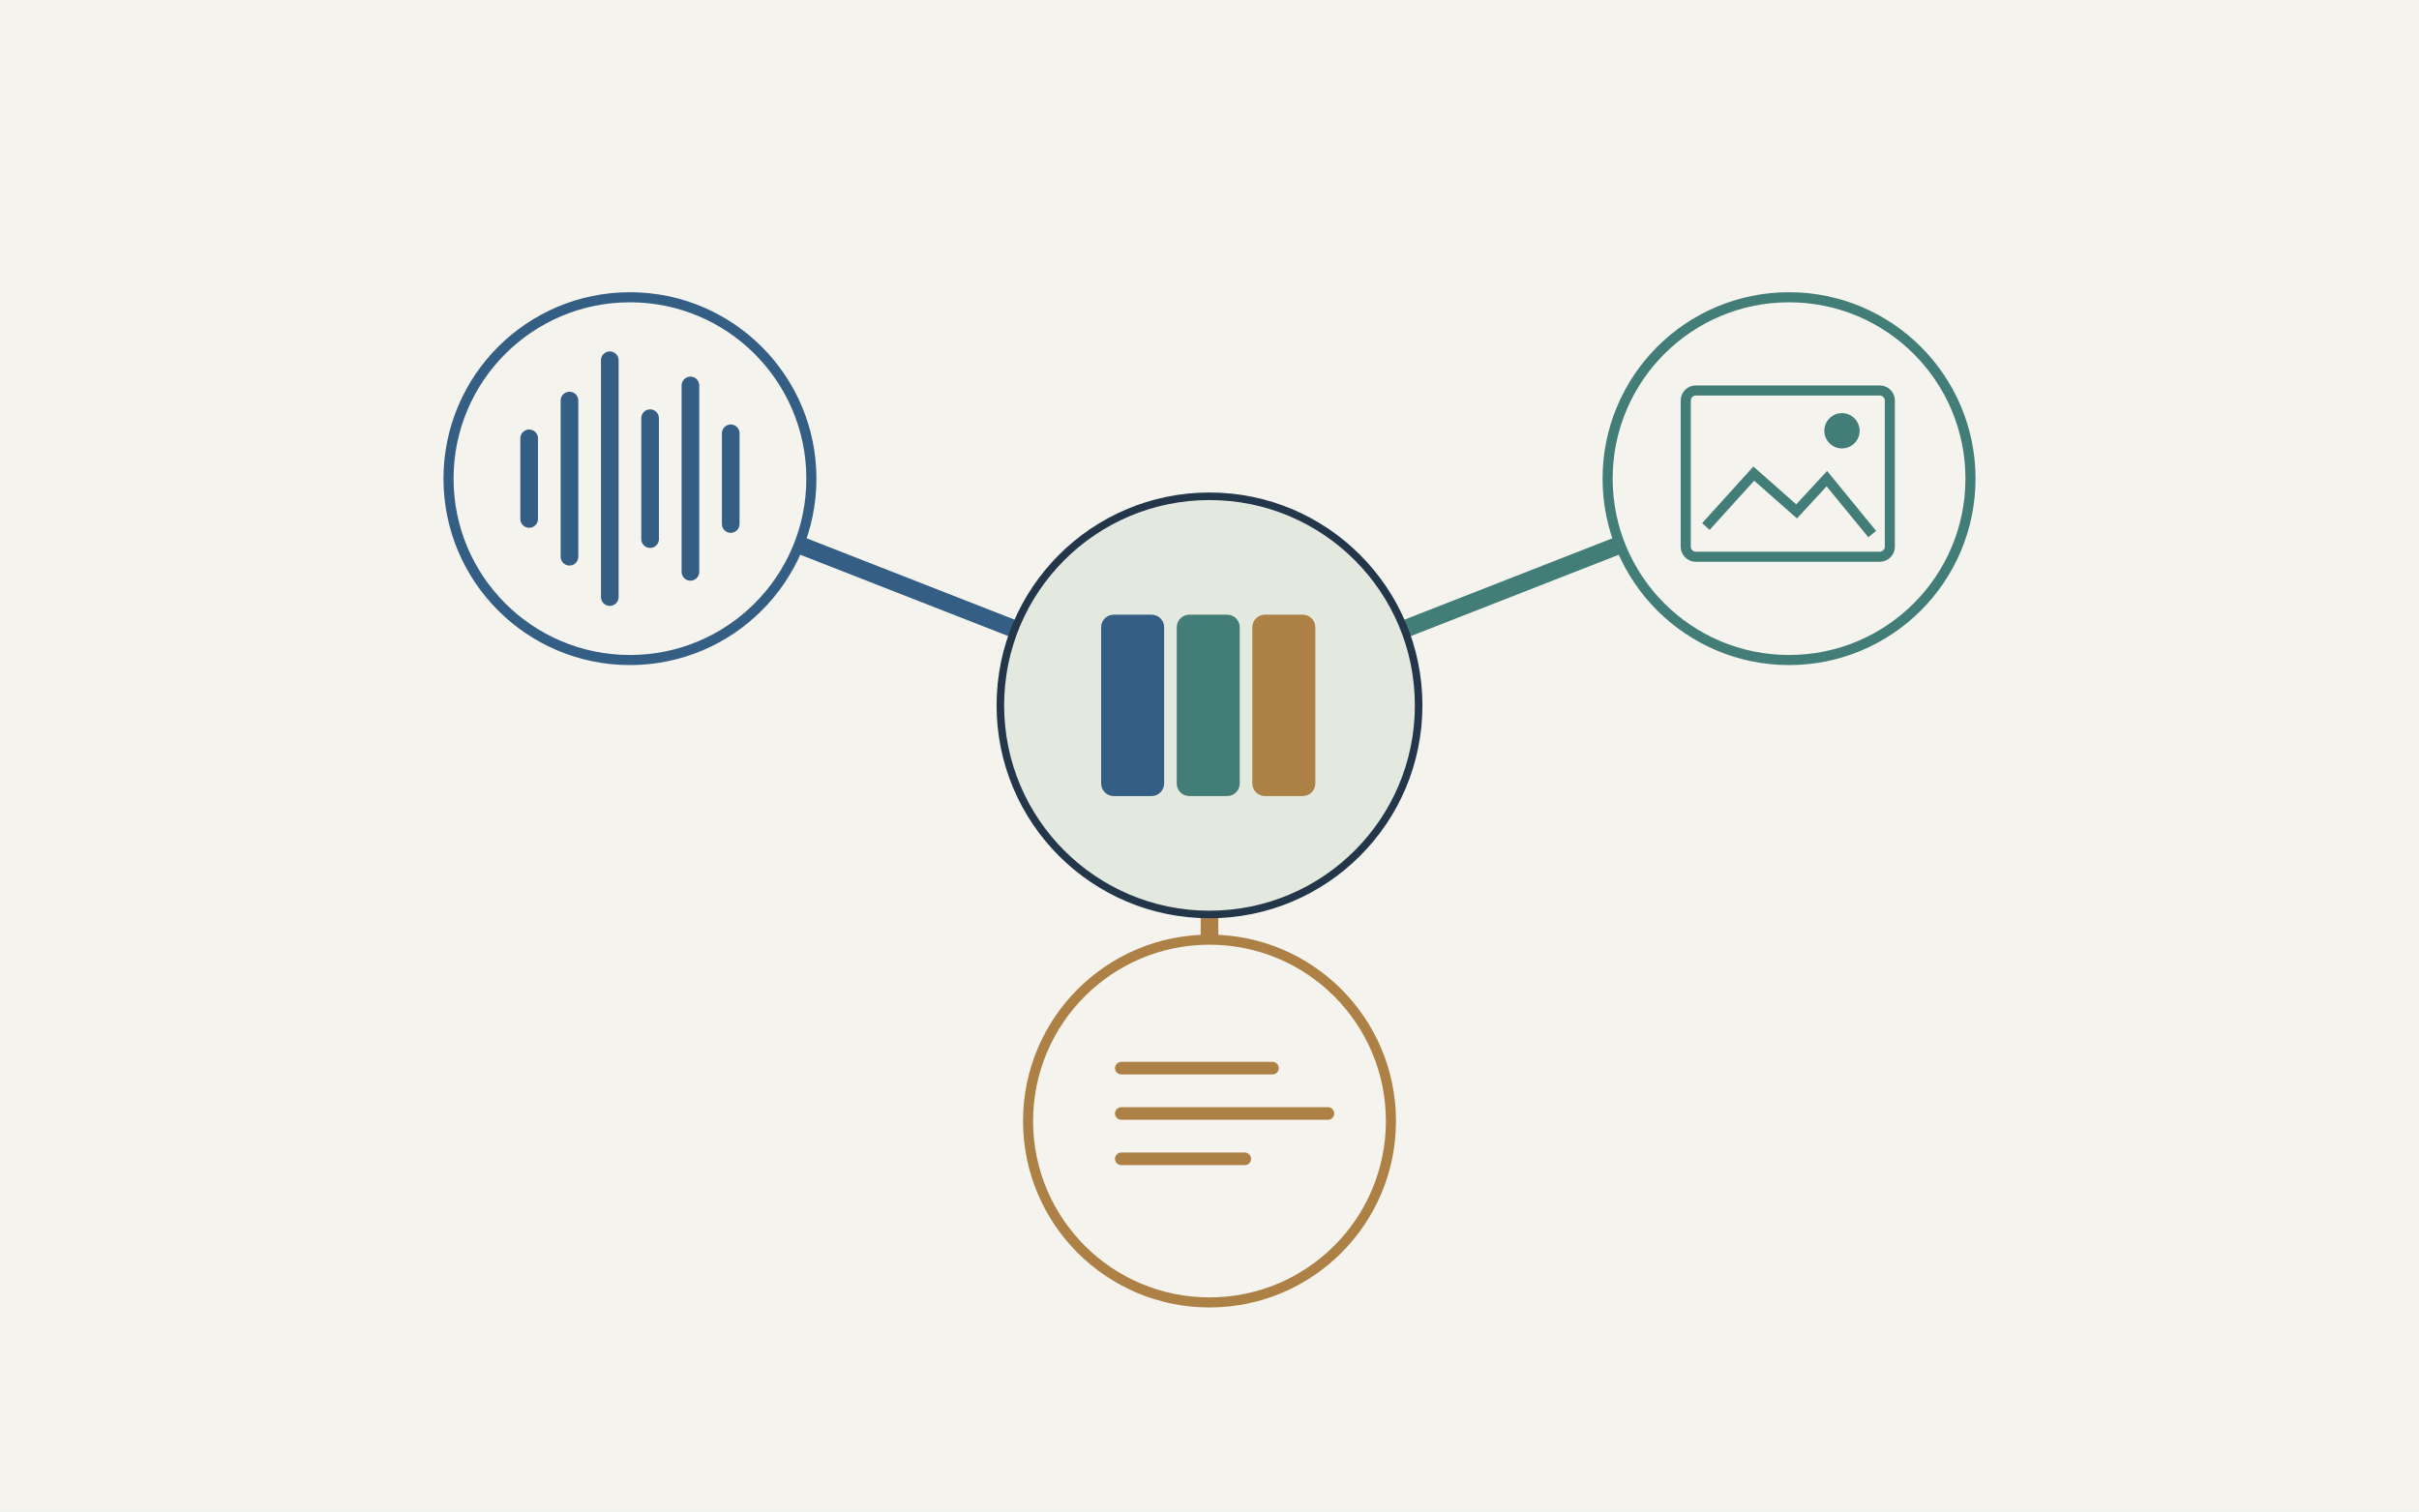
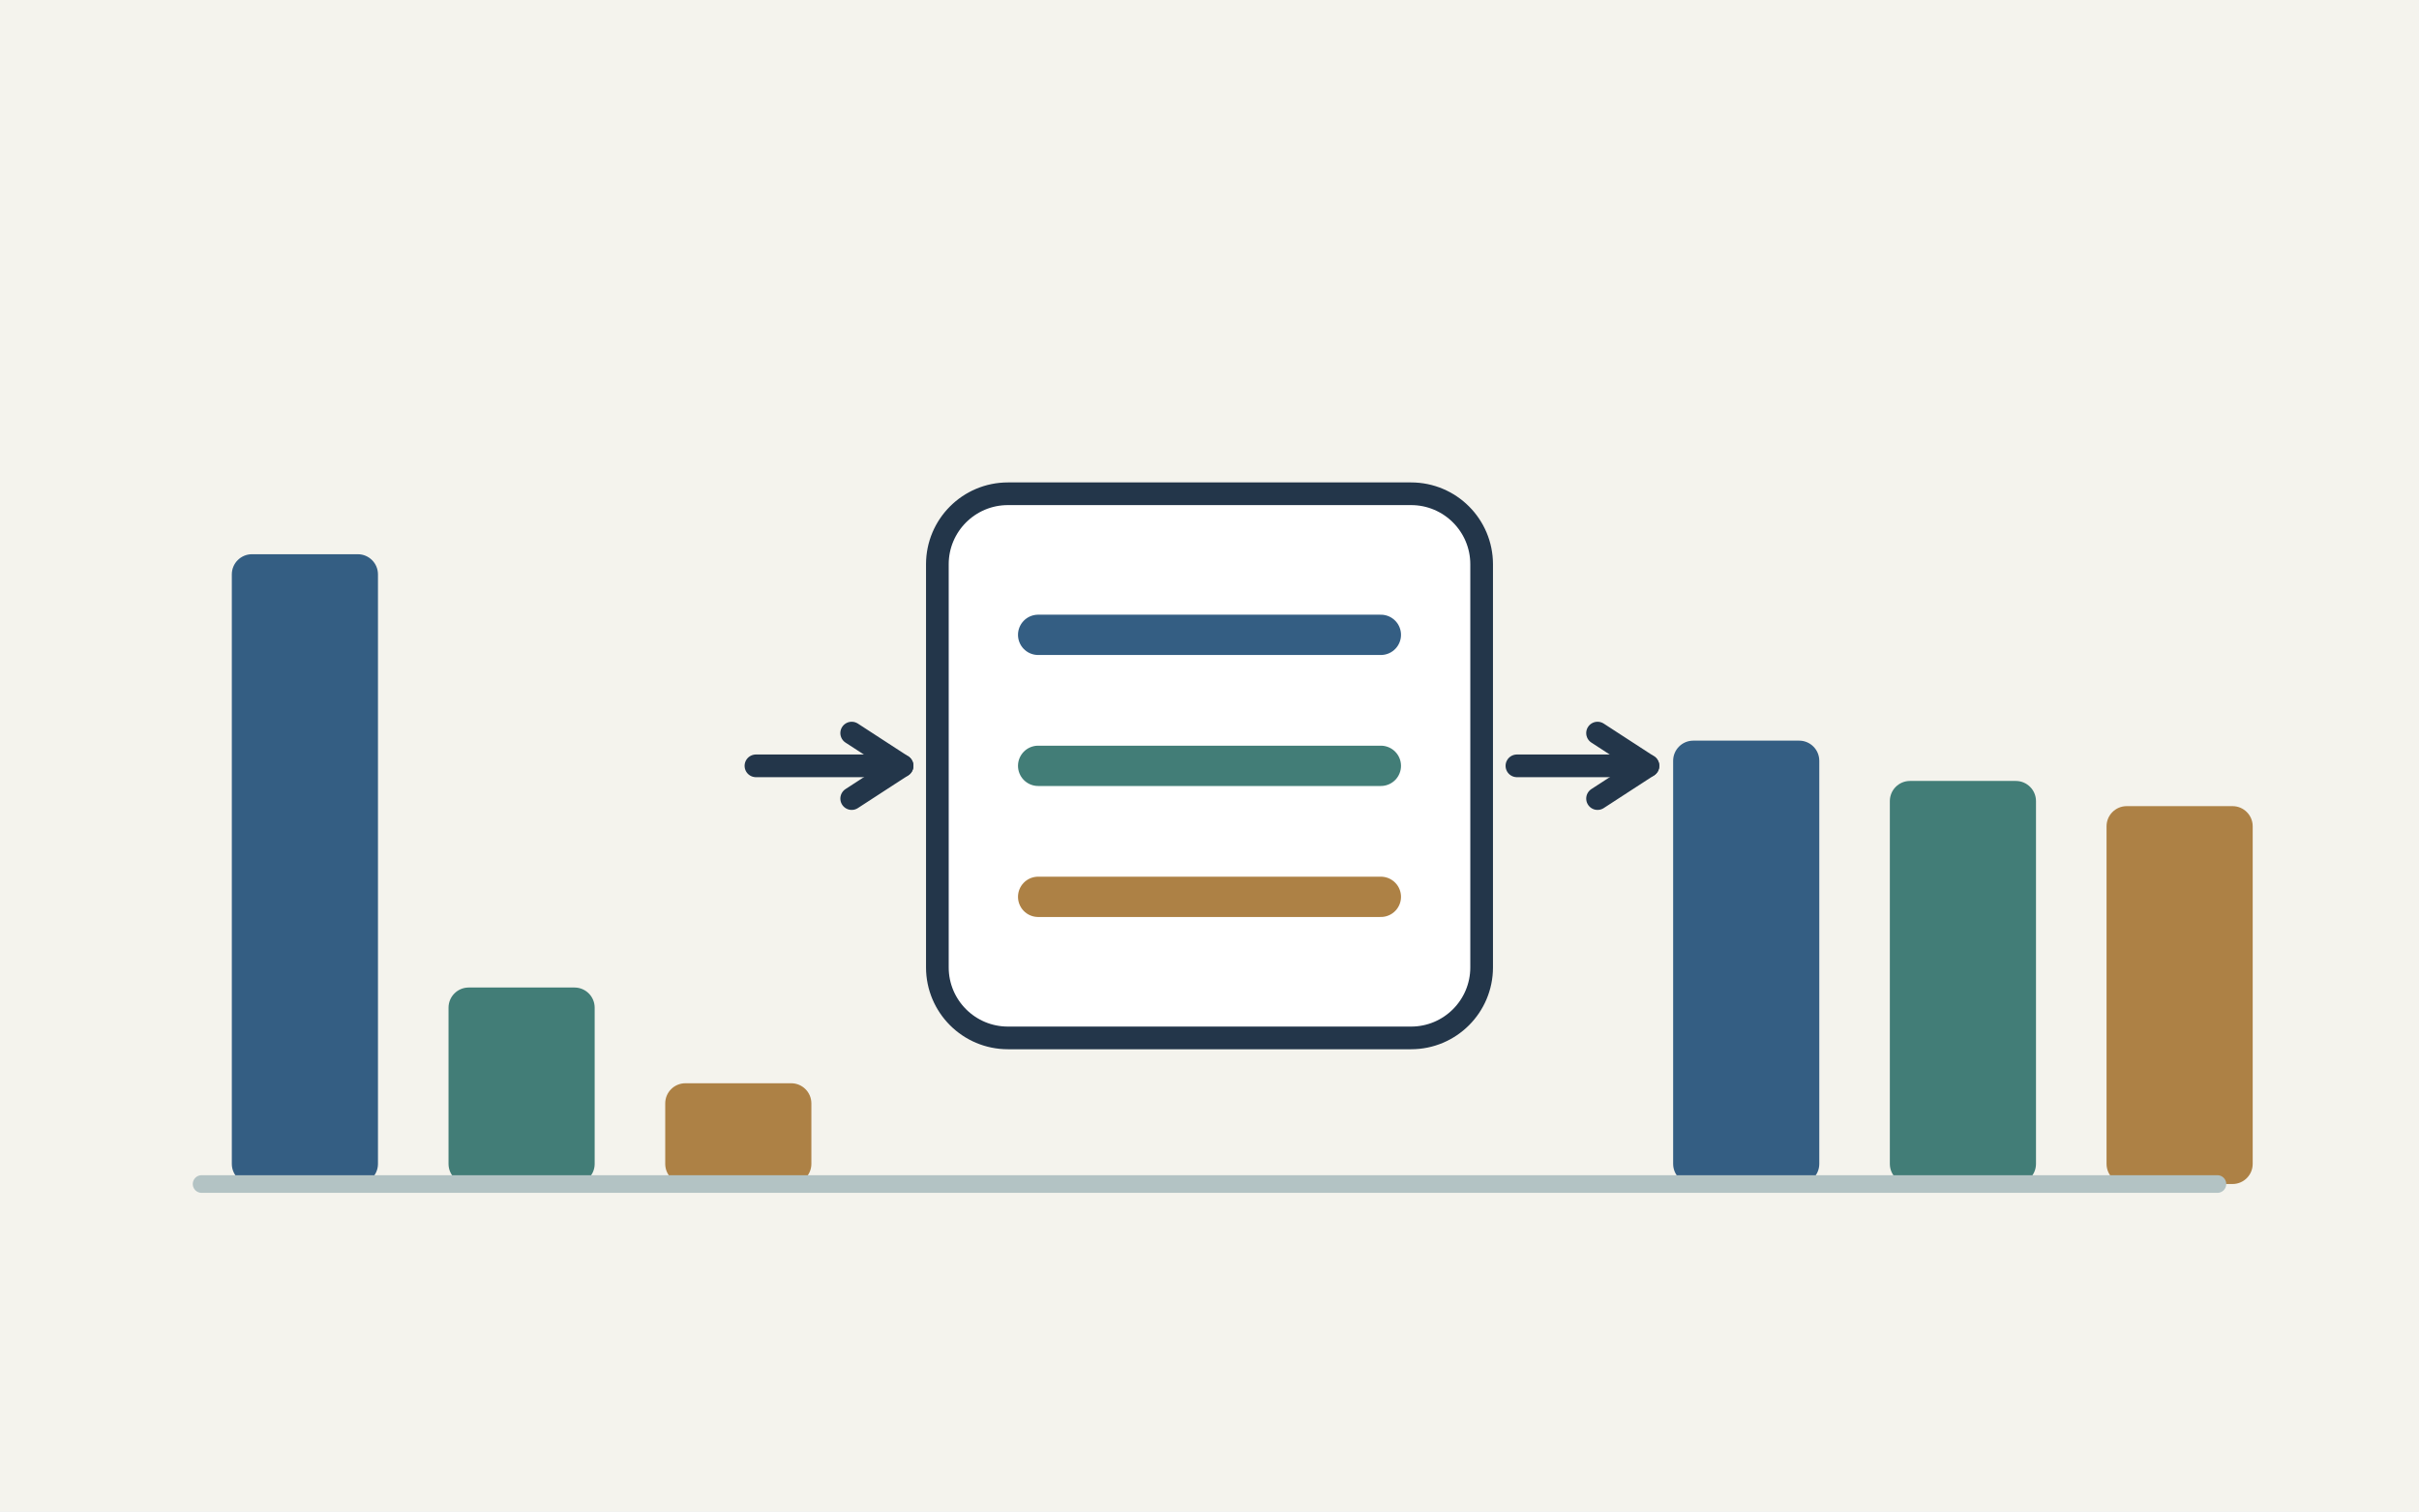
- <svg xmlns="http://www.w3.org/2000/svg" width="960" height="600" viewBox="0 0 960 600" role="img" aria-labelledby="title desc">
+ <svg xmlns="http://www.w3.org/2000/svg" width="960" height="600" viewBox="0 0 960 600" role="img" aria-labelledby="t-cat-gs d-cat-gs">
  <rect width="960" height="600" fill="#f4f3ed" />
  <g font-family="Arial, Helvetica, sans-serif">
-     <path d="M250,190 L480,280" fill="none" stroke="#345e83" stroke-width="7" stroke-linecap="round" />
-     <circle cx="250" cy="190" r="72" fill="#f4f3ed" stroke="#345e83" stroke-width="4" />
-     <path d="M710,190 L480,280" fill="none" stroke="#427d77" stroke-width="7" stroke-linecap="round" />
-     <circle cx="710" cy="190" r="72" fill="#f4f3ed" stroke="#427d77" stroke-width="4" />
-     <path d="M480,445 L480,280" fill="none" stroke="#ad8145" stroke-width="7" stroke-linecap="round" />
-     <circle cx="480" cy="445" r="72" fill="#f4f3ed" stroke="#ad8145" stroke-width="4" />
-     <path d="M210,174 L210,206" fill="none" stroke="#345e83" stroke-width="7" stroke-linecap="round" />
-     <path d="M226,159 L226,221" fill="none" stroke="#345e83" stroke-width="7" stroke-linecap="round" />
-     <path d="M242,143 L242,237" fill="none" stroke="#345e83" stroke-width="7" stroke-linecap="round" />
-     <path d="M258,166 L258,214" fill="none" stroke="#345e83" stroke-width="7" stroke-linecap="round" />
-     <path d="M274,153 L274,227" fill="none" stroke="#345e83" stroke-width="7" stroke-linecap="round" />
-     <path d="M290,172 L290,208" fill="none" stroke="#345e83" stroke-width="7" stroke-linecap="round" />
-     <rect x="669" y="155" width="81" height="66" rx="4" fill="#f4f3ed" stroke="#427d77" stroke-width="4" />
-     <circle cx="731" cy="171" r="7" fill="#427d77" stroke="none" stroke-width="2" />
-     <path d="M677 209 L696 188 L713 203 L725 190 L743 212" fill="none" stroke="#427d77" stroke-width="4" />
-     <path d="M445,424 L505,424" fill="none" stroke="#ad8145" stroke-width="5" stroke-linecap="round" />
-     <path d="M445,442 L527,442" fill="none" stroke="#ad8145" stroke-width="5" stroke-linecap="round" />
-     <path d="M445,460 L494,460" fill="none" stroke="#ad8145" stroke-width="5" stroke-linecap="round" />
-     <circle cx="480" cy="280" r="83" fill="#e3e9df" stroke="#23364a" stroke-width="3" />
-     <rect x="438" y="245" width="23" height="70" rx="4" fill="#345e83" stroke="#345e83" stroke-width="2" />
-     <rect x="468" y="245" width="23" height="70" rx="4" fill="#427d77" stroke="#427d77" stroke-width="2" />
-     <rect x="498" y="245" width="23" height="70" rx="4" fill="#ad8145" stroke="#ad8145" stroke-width="2" />
+     <rect x="92.0" y="220.0" width="58.0" height="250.0" rx="8" fill="#345e83" stroke="none" stroke-width="3" />
+     <rect x="178.0" y="392.0" width="58.0" height="78.0" rx="8" fill="#427d77" stroke="none" stroke-width="3" />
+     <rect x="264.0" y="430.0" width="58.0" height="40.0" rx="8" fill="#ad8145" stroke="none" stroke-width="3" />
+     <rect x="372.0" y="196.0" width="216.0" height="216.0" rx="28" fill="#ffffff" stroke="#23364a" stroke-width="9" />
+     <path d="M412,252 L548,252" fill="none" stroke="#345e83" stroke-width="16" stroke-linecap="round" stroke-linejoin="round" />
+     <path d="M412,304 L548,304" fill="none" stroke="#427d77" stroke-width="16" stroke-linecap="round" stroke-linejoin="round" />
+     <path d="M412,356 L548,356" fill="none" stroke="#ad8145" stroke-width="16" stroke-linecap="round" stroke-linejoin="round" />
+     <rect x="664.0" y="294.0" width="58.0" height="176.0" rx="8" fill="#345e83" stroke="none" stroke-width="3" />
+     <rect x="750.0" y="310.0" width="58.0" height="160.0" rx="8" fill="#427d77" stroke="none" stroke-width="3" />
+     <rect x="836.0" y="320.0" width="58.0" height="150.0" rx="8" fill="#ad8145" stroke="none" stroke-width="3" />
+     <path d="M300,304 L358,304" fill="none" stroke="#23364a" stroke-width="9" stroke-linecap="round" stroke-linejoin="round" />
+     <path d="M338,291 L358,304 L338,317" fill="none" stroke="#23364a" stroke-width="9" stroke-linecap="round" stroke-linejoin="round" />
+     <path d="M602,304 L654,304" fill="none" stroke="#23364a" stroke-width="9" stroke-linecap="round" stroke-linejoin="round" />
+     <path d="M634,291 L654,304 L634,317" fill="none" stroke="#23364a" stroke-width="9" stroke-linecap="round" stroke-linejoin="round" />
+     <path d="M80,470 L880,470" fill="none" stroke="#b3c3c4" stroke-width="7" stroke-linecap="round" stroke-linejoin="round" />
  </g>
</svg>
